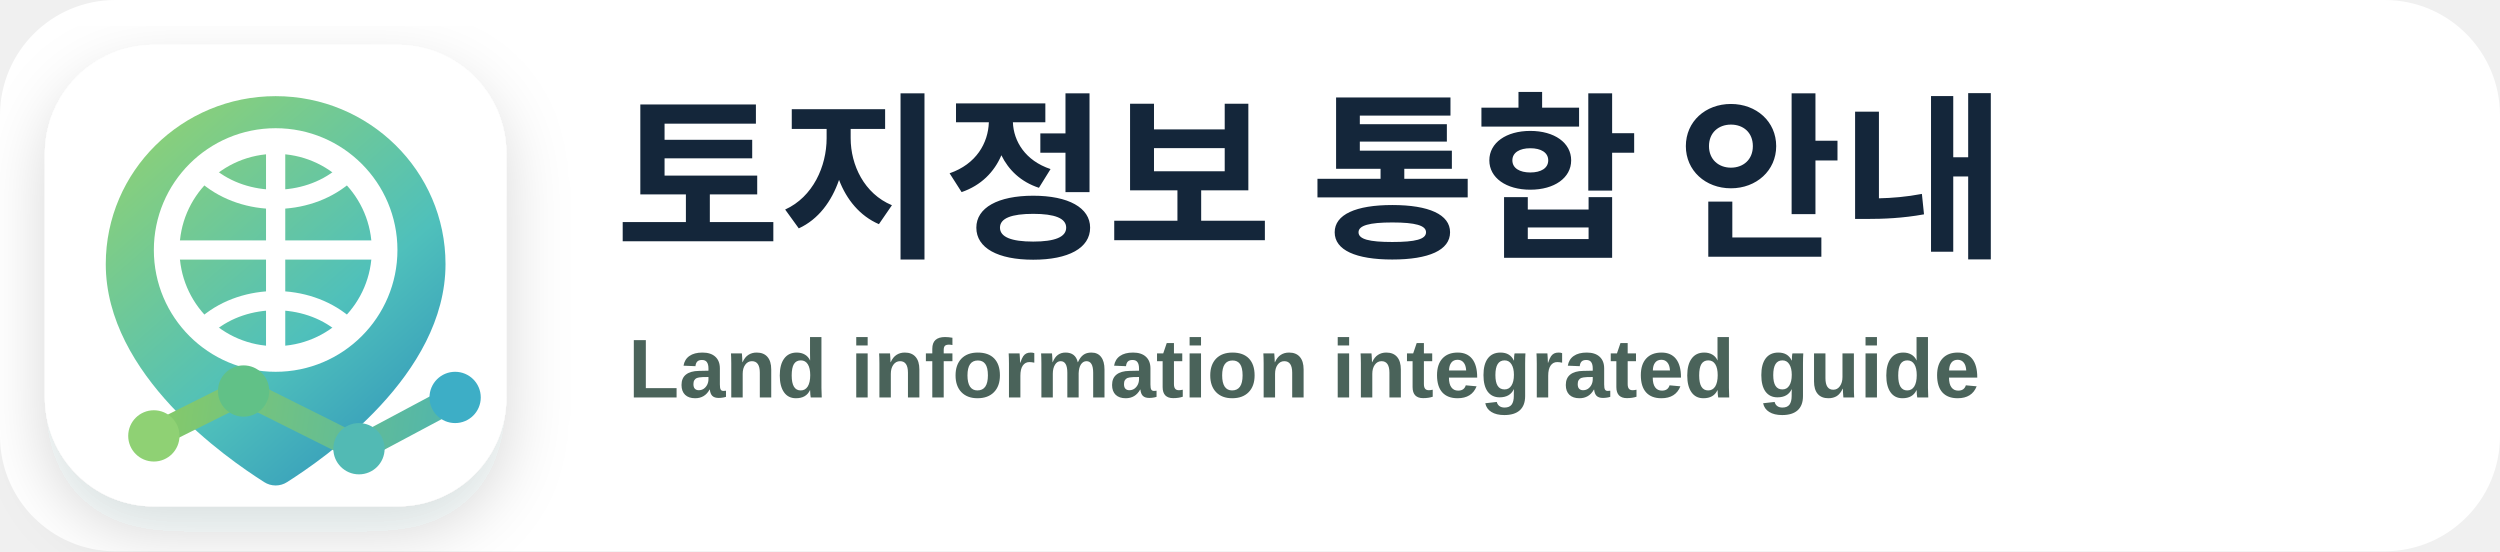
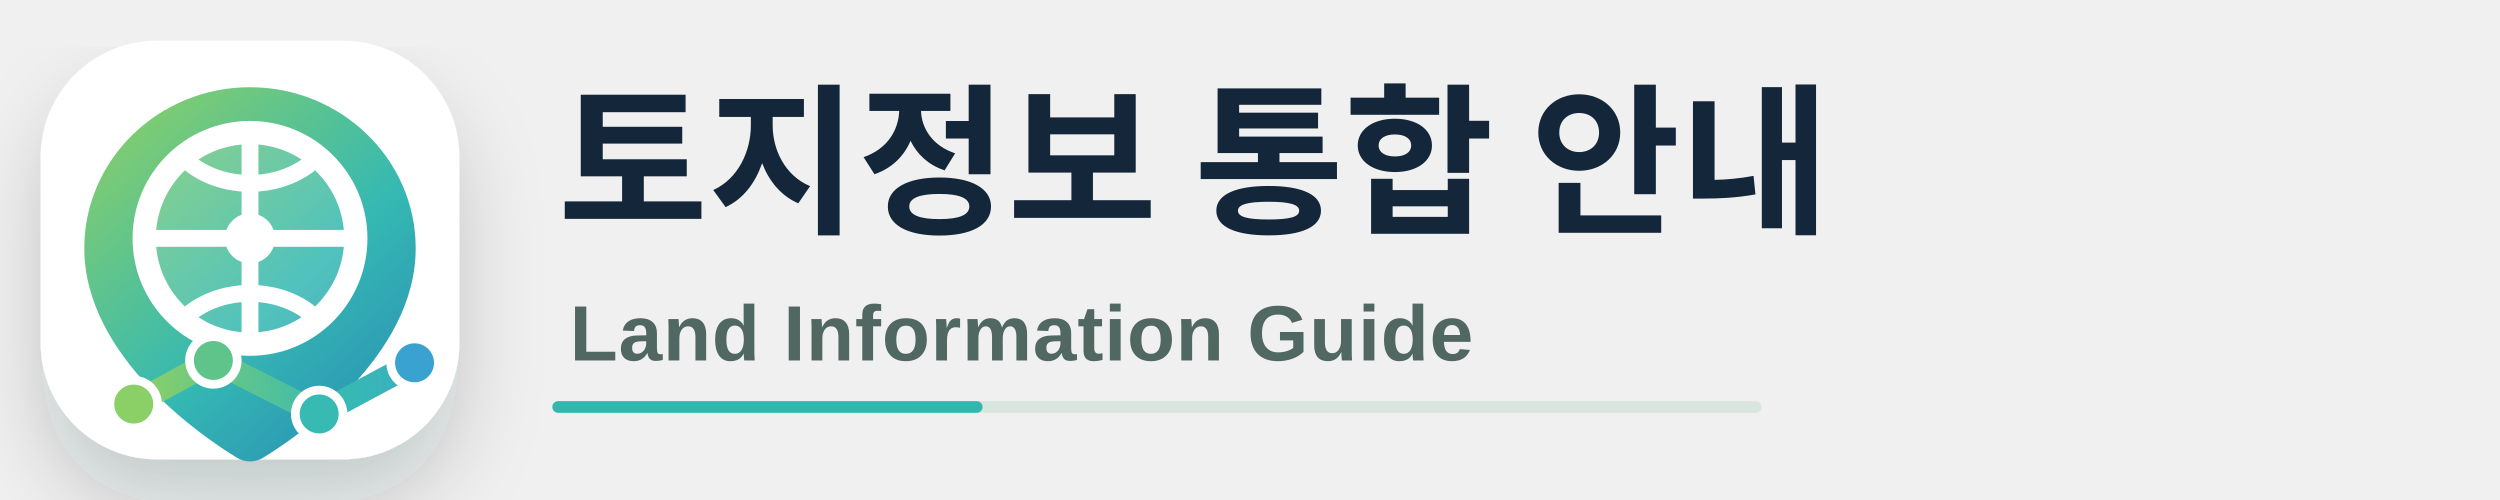
- <svg xmlns="http://www.w3.org/2000/svg" width="390" height="86" viewBox="0 0 390 86" role="img" aria-labelledby="title">
+ <svg xmlns="http://www.w3.org/2000/svg" width="430" height="86" viewBox="0 0 430 86" role="img" aria-labelledby="title desc">
  <defs>
-     <linearGradient id="pinGradient" x1="18" y1="8" x2="72" y2="70" gradientUnits="userSpaceOnUse">
-       <stop offset="0" stop-color="#8fd174" />
-       <stop offset="0.52" stop-color="#4fc0bb" />
-       <stop offset="1" stop-color="#2380ba" />
+     <linearGradient id="brandMark" x1="13" y1="8" x2="77" y2="78" gradientUnits="userSpaceOnUse">
+       <stop offset="0" stop-color="#8bcf67" />
+       <stop offset="0.48" stop-color="#35b9b2" />
+       <stop offset="1" stop-color="#2476b8" />
    </linearGradient>
-     <linearGradient id="lineGradient" x1="16" y1="66" x2="78" y2="76" gradientUnits="userSpaceOnUse">
-       <stop offset="0" stop-color="#86ca68" />
-       <stop offset="1" stop-color="#3daec6" />
+     <linearGradient id="brandLine" x1="17" y1="65" x2="78" y2="64" gradientUnits="userSpaceOnUse">
+       <stop offset="0" stop-color="#8bcf67" />
+       <stop offset="0.55" stop-color="#37bbb1" />
+       <stop offset="1" stop-color="#3aa2d0" />
    </linearGradient>
-     <filter id="shadow" x="-20%" y="-20%" width="140%" height="150%">
-       <feDropShadow dx="0" dy="4" stdDeviation="5" flood-color="#122a23" flood-opacity="0.16" />
+     <filter id="markShadow" x="-24%" y="-24%" width="148%" height="158%">
+       <feDropShadow dx="0" dy="8" stdDeviation="7" flood-color="#0e332b" flood-opacity="0.18" />
    </filter>
  </defs>
-   <rect width="390" height="86" rx="18" fill="#ffffff" />
-   <g filter="url(#shadow)">
-     <rect x="7" y="7" width="72" height="72" rx="17" fill="#ffffff" />
+   <g filter="url(#markShadow)">
+     <rect x="7" y="7" width="72" height="72" rx="20" fill="#fff" />
  </g>
  <g transform="translate(7 7)">
-     <path d="M36 8c14.6 0 26.5 11.7 26.5 26.2 0 17.3-18.9 30.3-24.7 34a3.3 3.3 0 0 1-3.6 0c-5.8-3.7-24.7-16.7-24.7-34C9.5 19.7 21.4 8 36 8z" fill="url(#pinGradient)" />
-     <circle cx="36" cy="32" r="17" fill="none" stroke="#fff" stroke-width="4" />
-     <path d="M19.5 32h33M36 15.5v33M25.5 20.5c5.8 4.8 15.2 4.8 21 0M25.5 43.5c5.8-4.8 15.2-4.8 21 0" fill="none" stroke="#fff" stroke-width="3" stroke-linecap="round" />
-     <path d="M17 61 31 54l18 9 15-8" fill="none" stroke="url(#lineGradient)" stroke-width="4" stroke-linecap="round" stroke-linejoin="round" />
-     <circle cx="17" cy="61" r="4" fill="#8fd174" />
-     <circle cx="31" cy="54" r="4" fill="#61c187" />
-     <circle cx="49" cy="63" r="4" fill="#52bab4" />
-     <circle cx="64" cy="55" r="4" fill="#3daec6" />
+     <path d="M36 8c15.7 0 28.5 12.4 28.5 27.7 0 18.8-20.8 32.7-26.2 36a4.3 4.3 0 0 1-4.6 0c-5.4-3.3-26.2-17.2-26.2-36C7.5 20.4 20.3 8 36 8z" fill="url(#brandMark)" />
+     <circle cx="36" cy="34" r="18.2" fill="rgba(255,255,255,0.14)" stroke="#fff" stroke-width="4" />
+     <path d="M19.2 34h33.6M36 16.4v35.2M26 21.4c5.7 4.2 14.3 4.2 20 0M26 46.6c5.7-4.2 14.3-4.2 20 0" fill="none" stroke="#fff" stroke-width="2.9" stroke-linecap="round" />
+     <circle cx="36" cy="34" r="4.3" fill="#fff" />
+     <path d="M16 62.5 29.7 55l18.2 9.2 16.4-8.8" fill="none" stroke="url(#brandLine)" stroke-width="4.1" stroke-linecap="round" stroke-linejoin="round" />
+     <circle cx="16" cy="62.5" r="4.1" fill="#8bcf67" stroke="#fff" stroke-width="1.5" />
+     <circle cx="29.7" cy="55" r="4.1" fill="#5fc48a" stroke="#fff" stroke-width="1.5" />
+     <circle cx="47.9" cy="64.2" r="4.1" fill="#36bab2" stroke="#fff" stroke-width="1.5" />
+     <circle cx="64.3" cy="55.4" r="4.1" fill="#3aa2d0" stroke="#fff" stroke-width="1.5" />
  </g>
-   <text x="96" y="38" fill="#14263a" font-family="Malgun Gothic, Pretendard, Arial, sans-serif" font-size="28" font-weight="900" letter-spacing="-0.2">토지정보 통합 안내</text>
-   <text x="98" y="62" fill="#4a635a" font-family="Malgun Gothic, Pretendard, Arial, sans-serif" font-size="13" font-weight="700">Land information integrated guide</text>
+   <g>
+     <text x="96" y="38" fill="#14263a" font-family="Pretendard, 'Noto Sans KR', 'Malgun Gothic', Arial, sans-serif" font-size="28" font-weight="900" letter-spacing="0">토지정보 통합 안내</text>
+     <text x="98" y="62" fill="#506861" font-family="Pretendard, 'Noto Sans KR', 'Malgun Gothic', Arial, sans-serif" font-size="13.5" font-weight="800" letter-spacing="0.15">Land Information Guide</text>
+     <path d="M96 70h206" fill="none" stroke="#d9e6df" stroke-width="2" stroke-linecap="round" />
+     <path d="M96 70h72" fill="none" stroke="#31b7ae" stroke-width="2" stroke-linecap="round" />
+   </g>
</svg>
